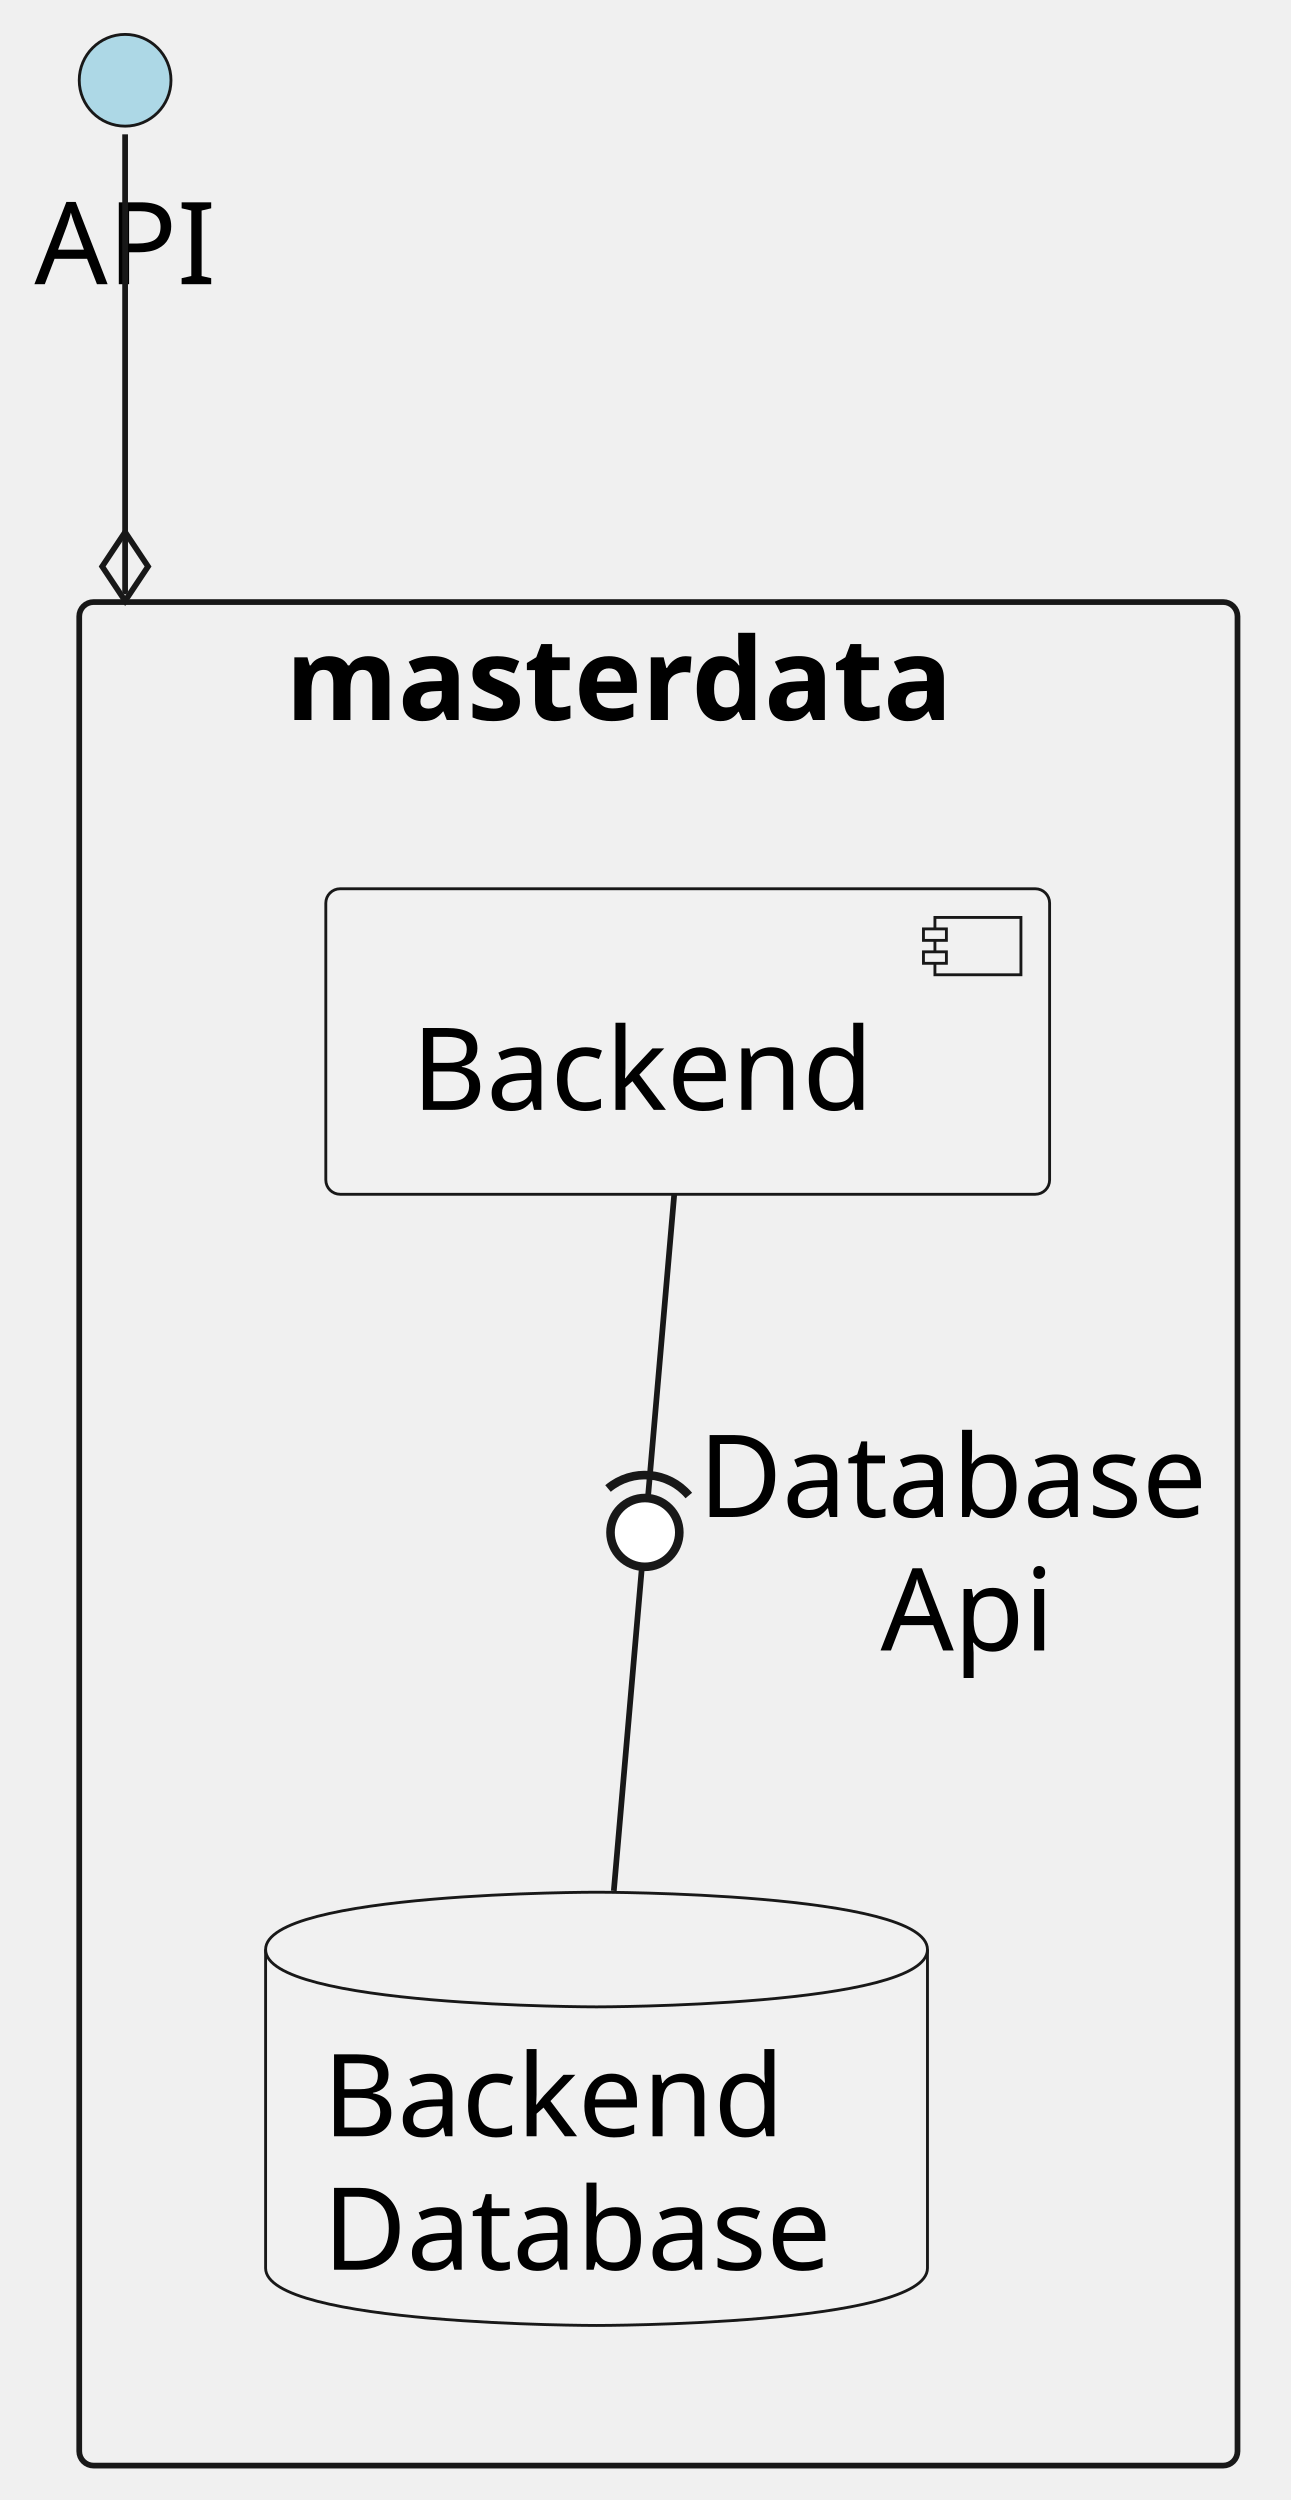
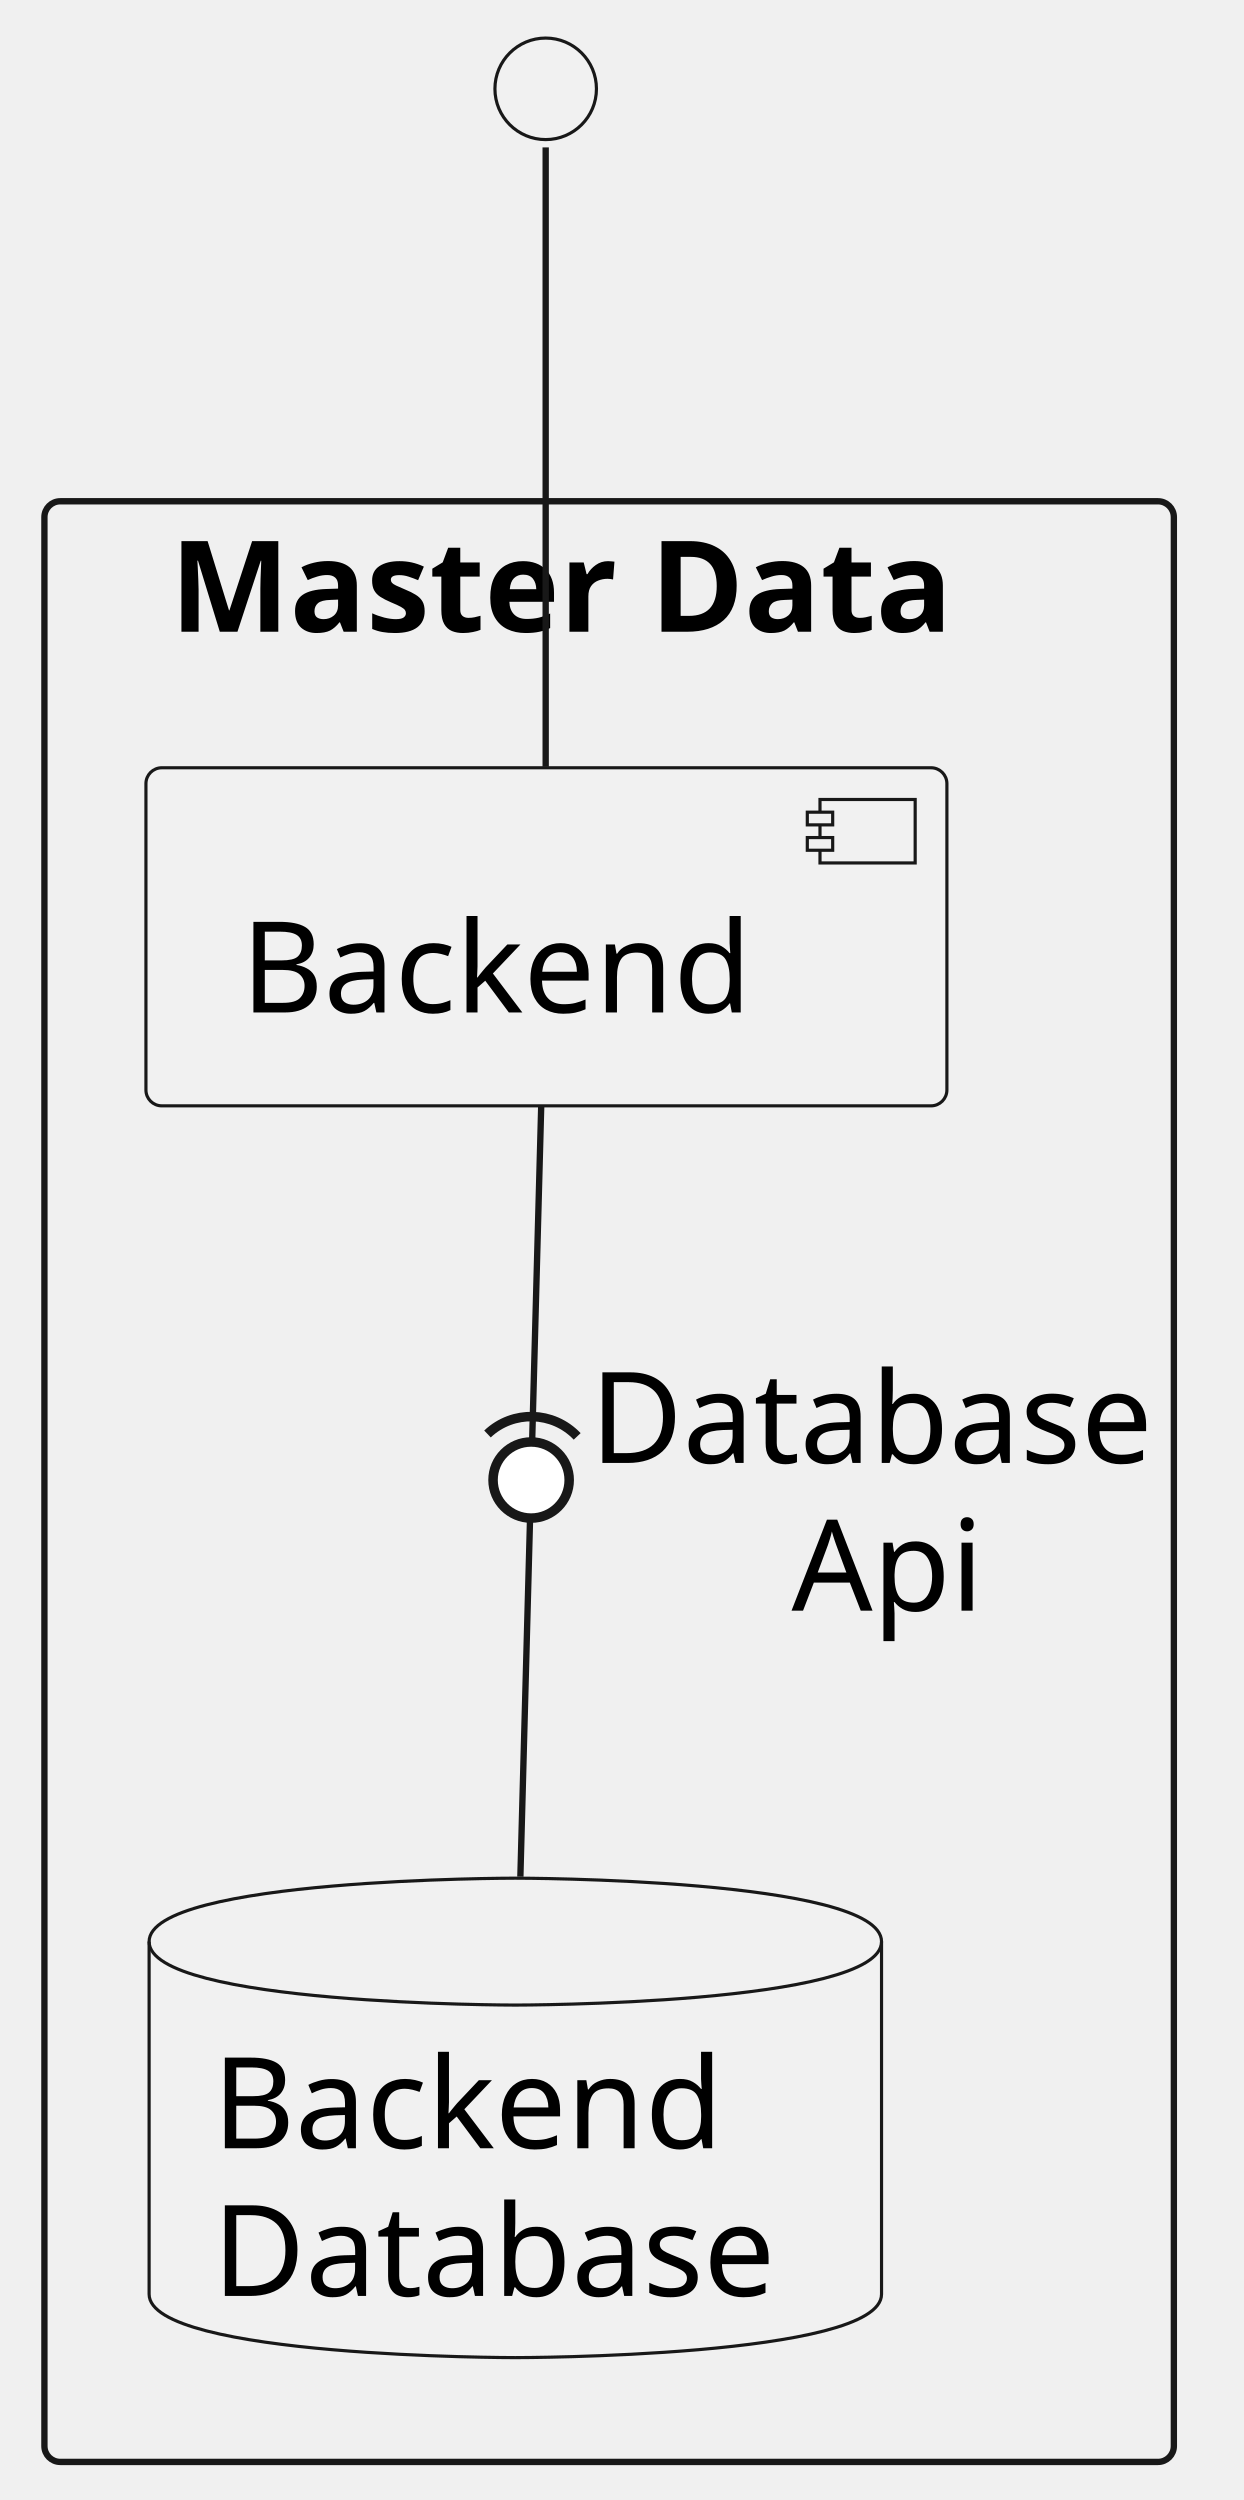
- <svg xmlns="http://www.w3.org/2000/svg" contentStyleType="text/css" data-diagram-type="DESCRIPTION" height="436px" preserveAspectRatio="none" style="width:225px;height:436px;background:#FFFFFF;" version="1.1" viewBox="0 0 225 436" width="225px" zoomAndPan="magnify">
+ <svg xmlns="http://www.w3.org/2000/svg" contentStyleType="text/css" data-diagram-type="DESCRIPTION" height="394px" preserveAspectRatio="none" style="width:196px;height:394px;background:#FFFFFF;" version="1.1" viewBox="0 0 196 394" width="196px" zoomAndPan="magnify">
  <defs />
  <g>
    <g class="cluster" data-entity="masterdata" data-source-line="6" data-uid="ent0003" id="cluster_masterdata">
-       <rect fill="none" height="325" rx="2.5" ry="2.5" style="stroke:#181818;stroke-width:1;" width="202" x="13.82" y="105" />
-       <text fill="#000000" font-family="sans-serif" font-size="20" font-weight="bold" lengthAdjust="spacing" textLength="130.098" x="49.772" y="125.564">masterdata</text>
+       <rect fill="none" height="309" rx="2.5" ry="2.5" style="stroke:#181818;stroke-width:1;" width="178" x="7" y="79" />
+       <text fill="#000000" font-family="sans-serif" font-size="20" font-weight="bold" lengthAdjust="spacing" textLength="138.408" x="26.796" y="99.564">Master Data</text>
    </g>
-     <g class="entity" data-entity="backend" data-source-line="10" data-uid="ent0005" id="entity_backend">
-       <rect fill="#F1F1F1" height="53.281" rx="2.5" ry="2.5" style="stroke:#181818;stroke-width:0.5;" width="126.231" x="56.82" y="155" />
-       <rect fill="#F1F1F1" height="10" style="stroke:#181818;stroke-width:0.5;" width="15" x="163.051" y="160" />
-       <rect fill="#F1F1F1" height="2" style="stroke:#181818;stroke-width:0.5;" width="4" x="161.051" y="162" />
-       <rect fill="#F1F1F1" height="2" style="stroke:#181818;stroke-width:0.5;" width="4" x="161.051" y="166" />
-       <text fill="#000000" font-family="sans-serif" font-size="20" lengthAdjust="spacing" textLength="86.231" x="71.82" y="193.565">Backend</text>
+     <g class="entity" data-entity="backend" data-source-line="8" data-uid="ent0004" id="entity_backend">
+       <rect fill="#F1F1F1" height="53.281" rx="2.5" ry="2.5" style="stroke:#181818;stroke-width:0.5;" width="126.231" x="23" y="121" />
+       <rect fill="#F1F1F1" height="10" style="stroke:#181818;stroke-width:0.5;" width="15" x="129.231" y="126" />
+       <rect fill="#F1F1F1" height="2" style="stroke:#181818;stroke-width:0.5;" width="4" x="127.231" y="128" />
+       <rect fill="#F1F1F1" height="2" style="stroke:#181818;stroke-width:0.5;" width="4" x="127.231" y="132" />
+       <text fill="#000000" font-family="sans-serif" font-size="20" lengthAdjust="spacing" textLength="86.231" x="38" y="159.565">Backend</text>
    </g>
-     <g class="entity" data-entity="database" data-source-line="12" data-uid="ent0006" id="entity_database">
-       <path d="M46.32,340 C46.32,330 104.035,330 104.035,330 C104.035,330 161.75,330 161.75,340 L161.75,395.562 C161.75,405.562 104.035,405.562 104.035,405.562 C104.035,405.562 46.32,405.562 46.32,395.562 L46.32,340" fill="#F1F1F1" style="stroke:#181818;stroke-width:0.5;" />
-       <path d="M46.32,340 C46.32,350 104.035,350 104.035,350 C104.035,350 161.75,350 161.75,340" fill="none" style="stroke:#181818;stroke-width:0.5;" />
-       <text fill="#000000" font-family="sans-serif" font-size="20" lengthAdjust="spacing" textLength="86.231" x="56.32" y="372.565">Backend</text>
-       <text fill="#000000" font-family="sans-serif" font-size="20" lengthAdjust="spacing" textLength="95.43" x="56.32" y="395.846">Database</text>
+     <g class="entity" data-entity="database" data-source-line="10" data-uid="ent0005" id="entity_database">
+       <path d="M23.5,306 C23.5,296 81.215,296 81.215,296 C81.215,296 138.93,296 138.93,306 L138.93,361.562 C138.93,371.562 81.215,371.562 81.215,371.562 C81.215,371.562 23.5,371.562 23.5,361.562 L23.5,306" fill="#F1F1F1" style="stroke:#181818;stroke-width:0.5;" />
+       <path d="M23.5,306 C23.5,316 81.215,316 81.215,316 C81.215,316 138.93,316 138.93,306" fill="none" style="stroke:#181818;stroke-width:0.5;" />
+       <text fill="#000000" font-family="sans-serif" font-size="20" lengthAdjust="spacing" textLength="86.231" x="33.5" y="338.565">Backend</text>
+       <text fill="#000000" font-family="sans-serif" font-size="20" lengthAdjust="spacing" textLength="95.43" x="33.5" y="361.846">Database</text>
    </g>
    <g class="entity" data-entity="api" data-source-line="4" data-uid="ent0002" id="entity_api">
-       <ellipse cx="21.82" cy="14" fill="#ADD8E6" rx="8" ry="8" style="stroke:#181818;stroke-width:0.5;" />
-       <text fill="#000000" font-family="sans-serif" font-size="20" lengthAdjust="spacing" textLength="31.641" x="6" y="49.565">API</text>
+       <ellipse cx="86" cy="14" fill="#F1F1F1" rx="8" ry="8" style="stroke:#181818;stroke-width:0.5;" />
    </g>
-     <g class="link" data-entity-1="api" data-entity-2="masterdata" data-source-line="6" data-uid="lnk4" id="link_api_masterdata">
-       <path d="M21.82,23.43 C21.82,31.73 21.82,45.458 21.82,61.438 C21.82,69.429 21.82,77.983 21.82,86.703 C21.82,91.063 21.82,95.465 21.82,99.859 C21.82,100.958 21.82,102.056 21.82,103.152 C21.82,103.701 21.82,92.249 21.82,92.796" fill="none" id="api-to-masterdata" style="stroke:#181818;stroke-width:1;" />
-       <polygon fill="none" points="21.82,104.796,25.82,98.796,21.82,92.796,17.82,98.796,21.82,104.796" style="stroke:#181818;stroke-width:1;" />
+     <g class="link" data-entity-1="api" data-entity-2="backend" data-source-line="14" data-uid="lnk6" id="link_api_backend">
+       <path d="M86,23.23 C86,42.4 86,90.71 86,120.85" fill="none" id="api-backend" style="stroke:#181818;stroke-width:1;" />
    </g>
    <g class="link" data-entity-1="backend" data-entity-2="database" data-source-line="16" data-uid="lnk7" id="link_backend_database">
-       <path d="M117.6,208.15 C114.86,239.74 110.18,293.63 107.05,329.77" fill="none" id="backend-database" style="stroke:#181818;stroke-width:1;" />
-       <text fill="#000000" font-family="sans-serif" font-size="20" lengthAdjust="spacing" textLength="95.43" x="121.82" y="264.565">Database</text>
-       <text fill="#000000" font-family="sans-serif" font-size="20" lengthAdjust="spacing" textLength="31.934" x="153.568" y="287.846">Api</text>
-       <path d="M120.127,260.82 A10,10 0 0 0 106.038 259.598" fill="none" style="stroke:#181818;stroke-width:1.5;" />
-       <ellipse cx="112.472" cy="267.254" fill="#FFFFFF" rx="6" ry="6" style="stroke:#181818;stroke-width:1.5;" />
+       <path d="M85.3,174.15 C84.45,205.74 82.99,259.63 82.01,295.77" fill="none" id="backend-database" style="stroke:#181818;stroke-width:1;" />
+       <text fill="#000000" font-family="sans-serif" font-size="20" lengthAdjust="spacing" textLength="95.43" x="93" y="230.565">Database</text>
+       <text fill="#000000" font-family="sans-serif" font-size="20" lengthAdjust="spacing" textLength="31.934" x="124.748" y="253.846">Api</text>
+       <path d="M90.963,226.377 A10,10 0 0 0 76.827 225.994" fill="none" style="stroke:#181818;stroke-width:1.5;" />
+       <ellipse cx="83.704" cy="233.254" fill="#FFFFFF" rx="6" ry="6" style="stroke:#181818;stroke-width:1.5;" />
    </g>
  </g>
</svg>
